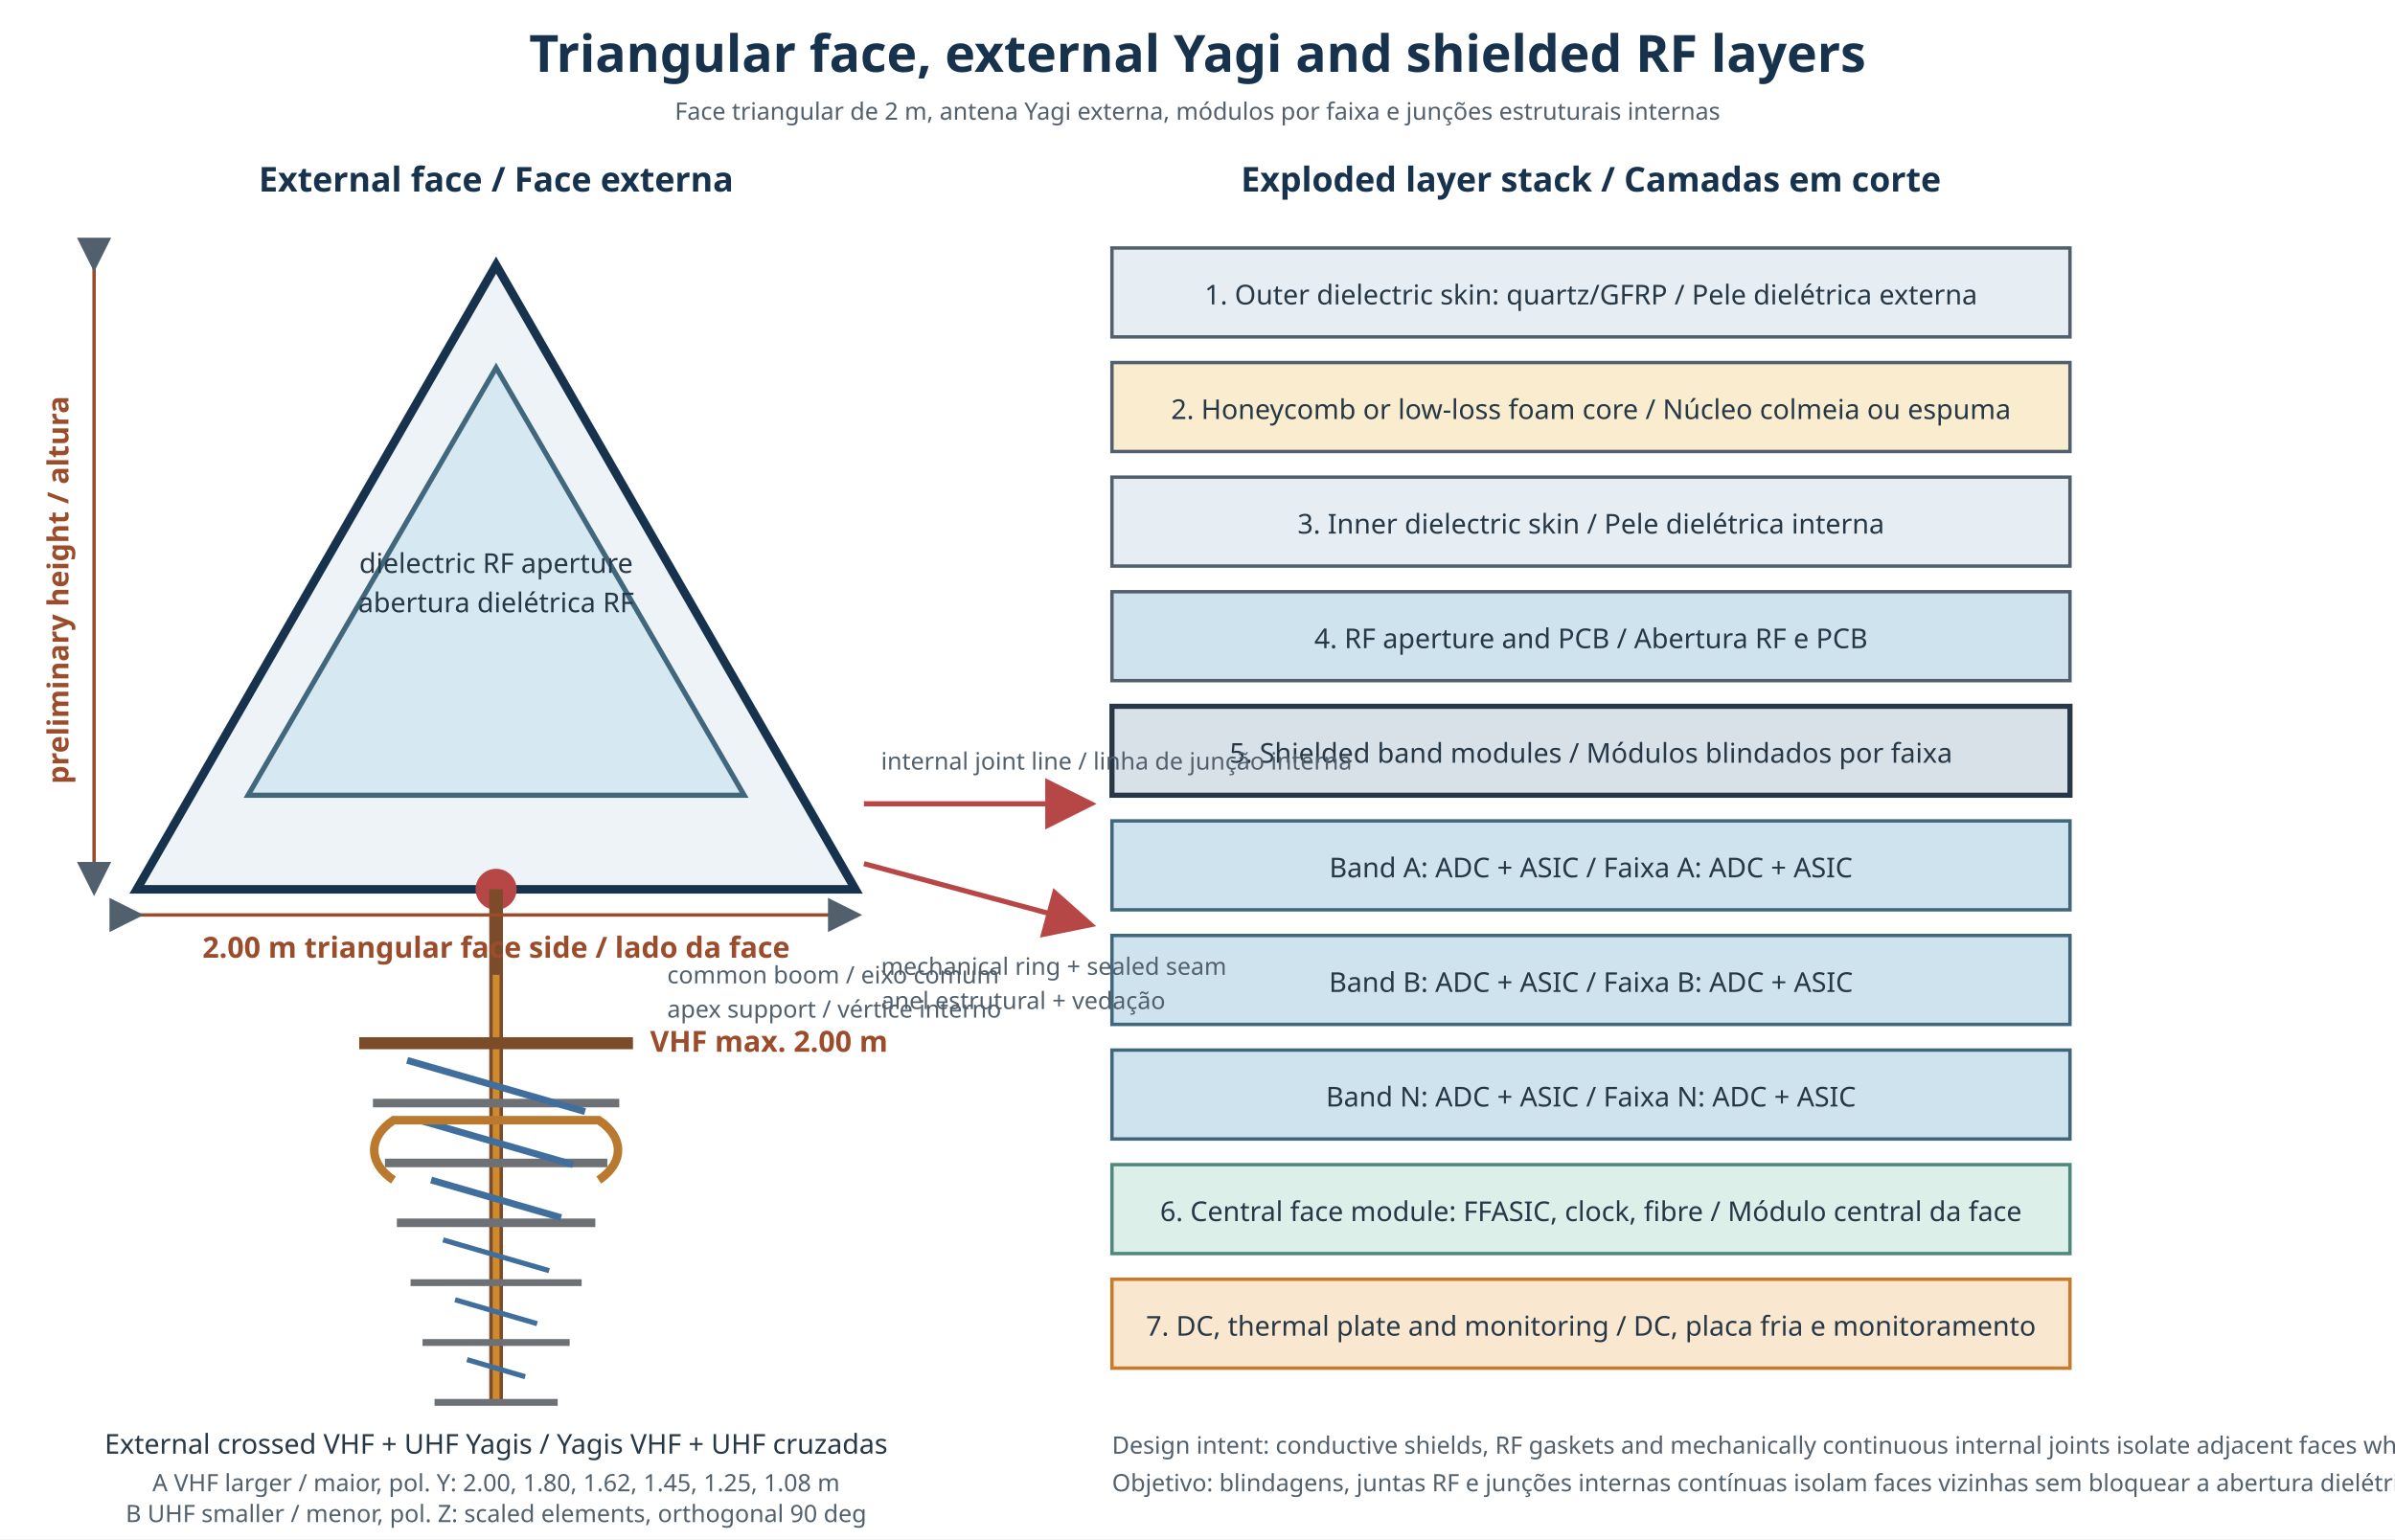
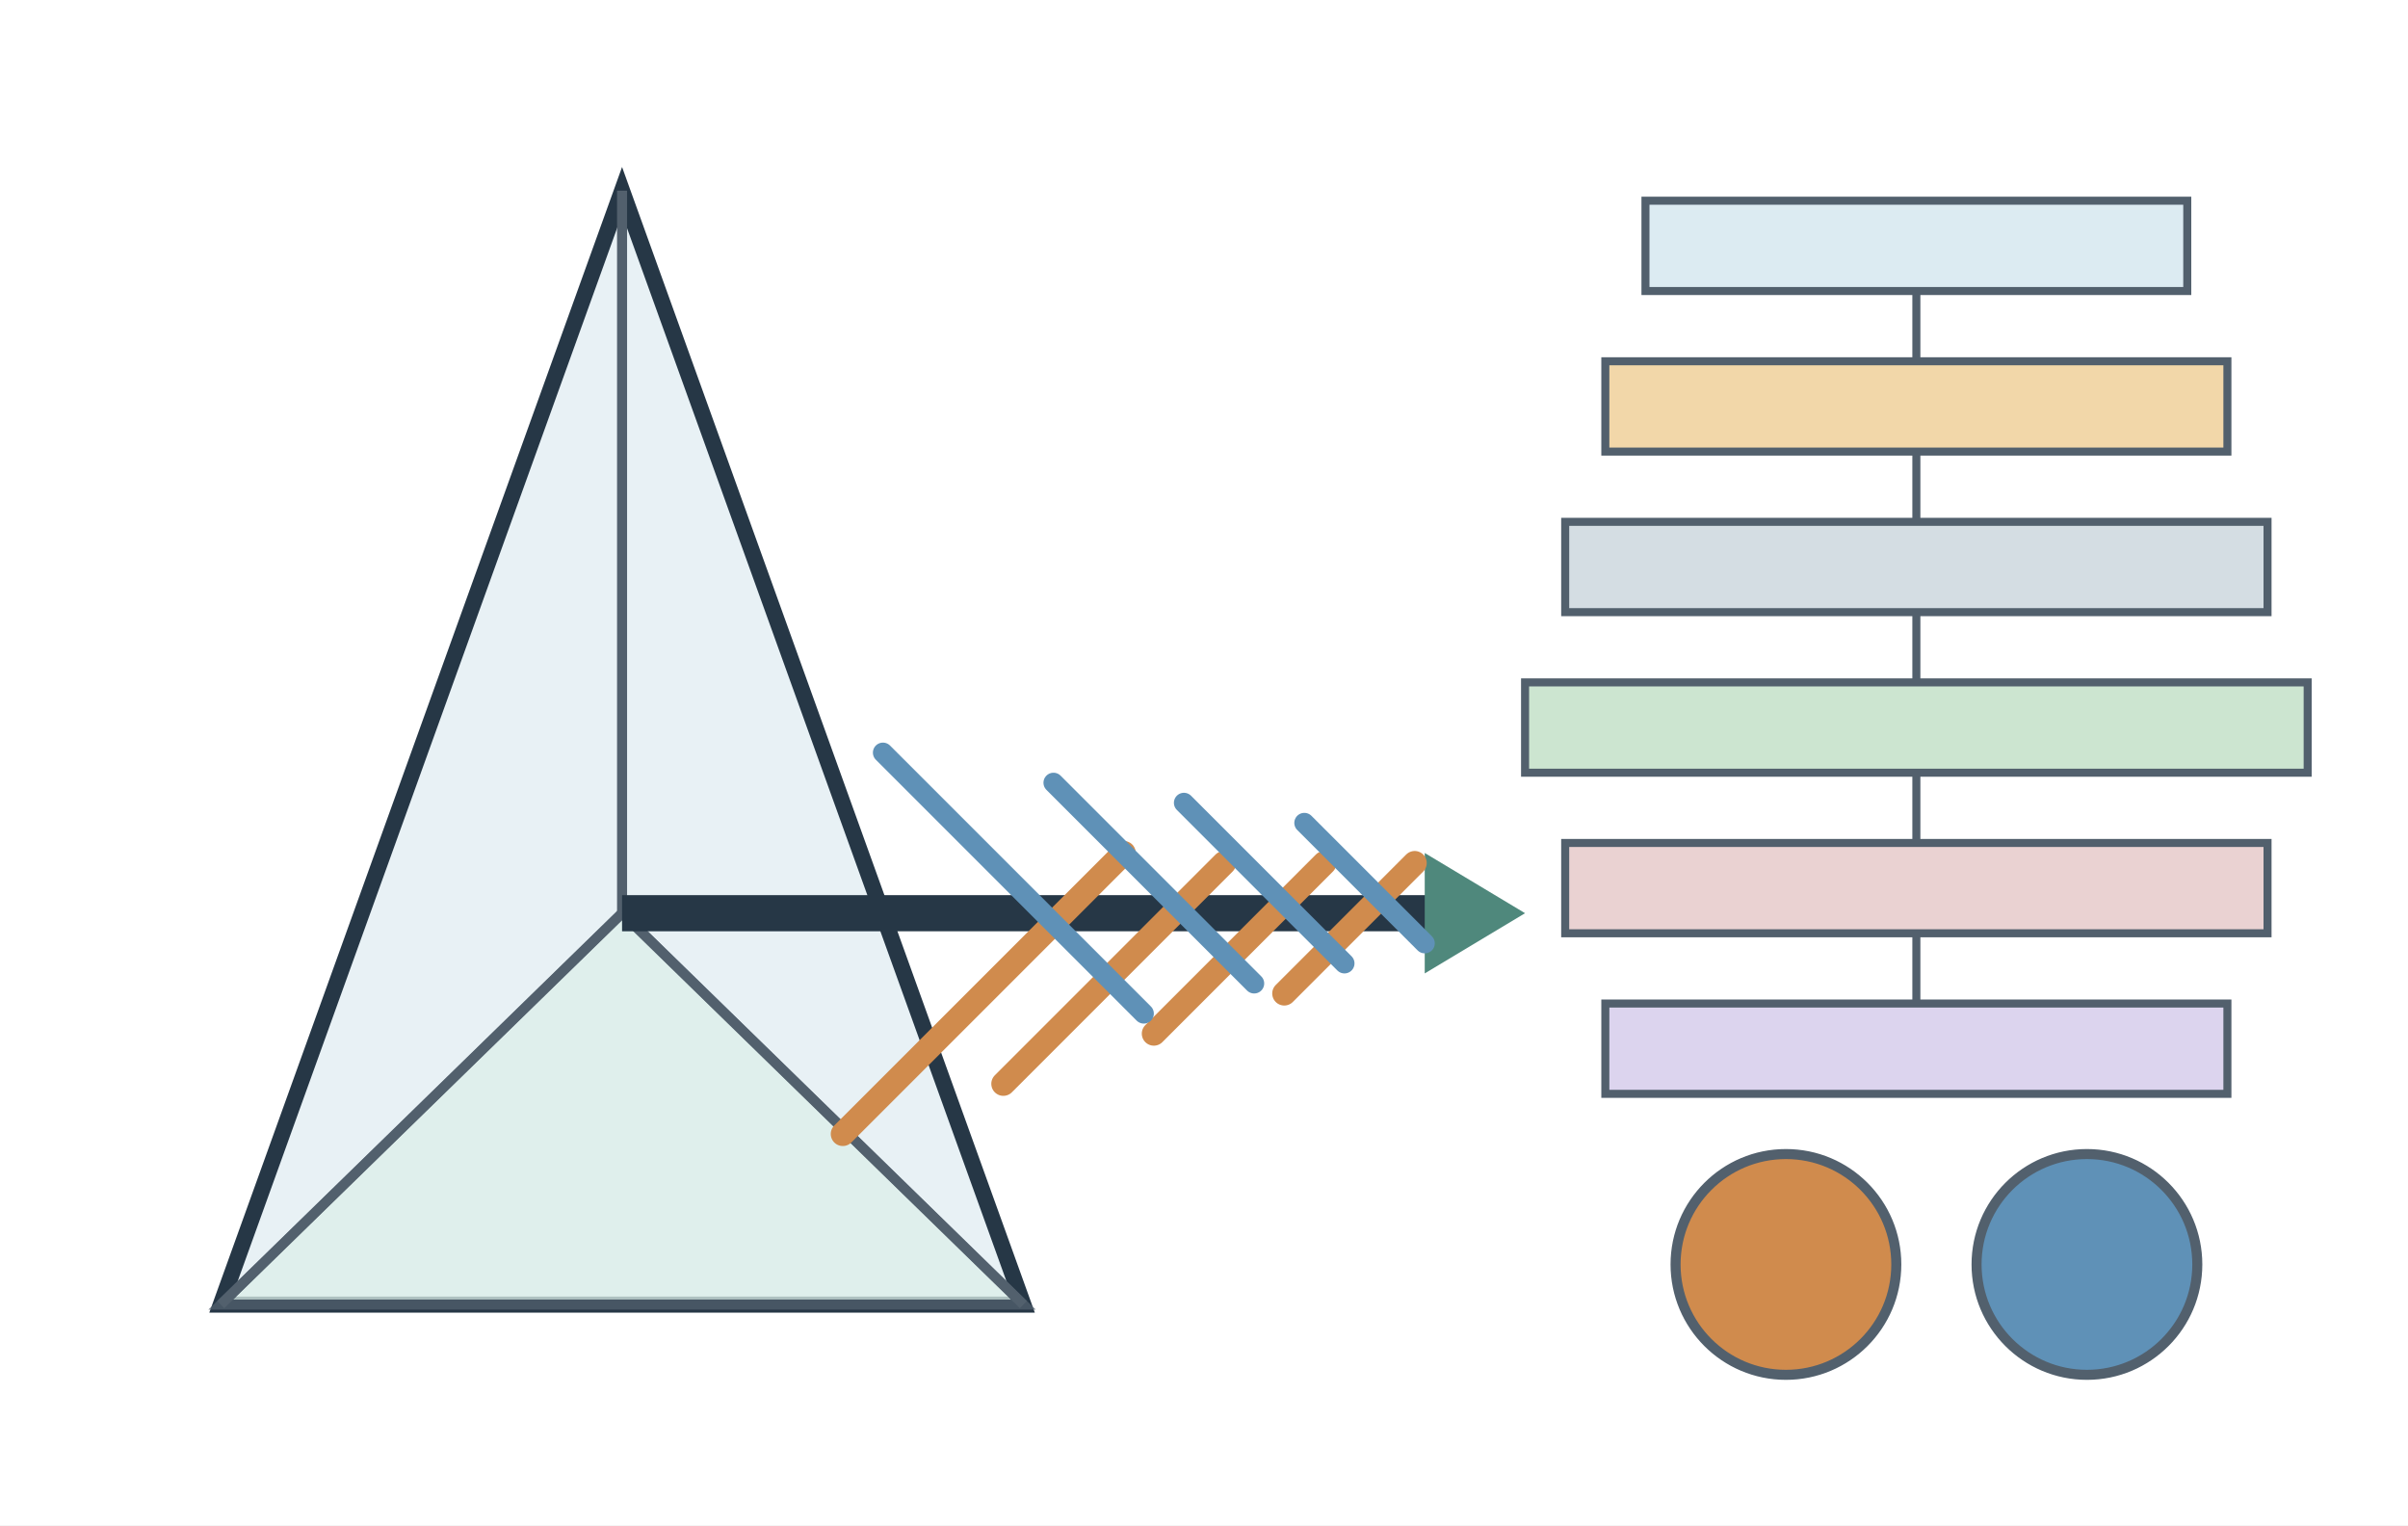
- <svg xmlns="http://www.w3.org/2000/svg" width="1400" height="900" viewBox="0 0 1400 900">
-   <defs>
-     <marker id="arrow" markerWidth="10" markerHeight="10" refX="8" refY="5" orient="auto">
-       <path d="M0,0 L10,5 L0,10 Z" fill="#52606d" />
-     </marker>
-     <marker id="redarrow" markerWidth="10" markerHeight="10" refX="8" refY="5" orient="auto">
-       <path d="M0,0 L10,5 L0,10 Z" fill="#b74747" />
-     </marker>
-     <style>
-     .title{font:700 30px sans-serif;fill:#17324d}.h{font:700 20px sans-serif;fill:#17324d}.t{font:16px sans-serif;fill:#263746}.s{font:14px sans-serif;fill:#52606d}.dim{font:700 17px sans-serif;fill:#9a4c2b}.box{stroke:#52606d;stroke-width:2}.thin{stroke:#52606d;stroke-width:2;fill:none}.joint{stroke:#b74747;stroke-width:8;stroke-linecap:round}.shield{stroke:#273746;stroke-width:3;fill:#d9e1e8}.module{stroke:#41677d;stroke-width:2;fill:#cfe3ee}.power{stroke:#c77c2b;stroke-width:2;fill:#fae7cf}.thermal{stroke:#4f887c;stroke-width:2;fill:#dcefe9}
-   </style>
-   </defs>
-   <rect width="1400" height="900" fill="#ffffff" />
-   <text x="700" y="42" text-anchor="middle" class="title">Triangular face, external Yagi and shielded RF layers</text>
-   <text x="700" y="70" text-anchor="middle" class="s">Face triangular de 2 m, antena Yagi externa, módulos por faixa e junções estruturais internas</text>
-   <text x="290" y="112" text-anchor="middle" class="h">External face / Face externa</text>
-   <polygon points="290,155 80,520 500,520" fill="#edf3f7" stroke="#17324d" stroke-width="5" />
-   <polygon points="290,215 145,465 435,465" fill="#d6e8f2" stroke="#41677d" stroke-width="3" />
-   <text x="290" y="335" text-anchor="middle" class="t">dielectric RF aperture</text>
-   <text x="290" y="358" text-anchor="middle" class="t">abertura dielétrica RF</text>
-   <circle cx="290" cy="520" r="12" fill="#b74747" />
-   <line x1="290" y1="520" x2="290" y2="820" stroke="#7b4b2a" stroke-width="8" />
-   <line x1="290" y1="570" x2="290" y2="820" stroke="#d08a2e" stroke-width="4" />
-   <line x1="210" y1="610" x2="370" y2="610" stroke="#7b4b2a" stroke-width="7" />
-   <line x1="218" y1="645" x2="362" y2="645" stroke="#6d7074" stroke-width="5" />
-   <line x1="225" y1="680" x2="355" y2="680" stroke="#6d7074" stroke-width="5" />
-   <line x1="232" y1="715" x2="348" y2="715" stroke="#6d7074" stroke-width="5" />
-   <line x1="240" y1="750" x2="340" y2="750" stroke="#6d7074" stroke-width="4" />
-   <line x1="247" y1="785" x2="333" y2="785" stroke="#6d7074" stroke-width="4" />
-   <line x1="254" y1="820" x2="326" y2="820" stroke="#6d7074" stroke-width="4" />
-   <line x1="238" y1="620" x2="342" y2="650" stroke="#416f9d" stroke-width="4" />
-   <line x1="245" y1="655" x2="335" y2="681" stroke="#416f9d" stroke-width="4" />
-   <line x1="252" y1="690" x2="328" y2="712" stroke="#416f9d" stroke-width="4" />
-   <line x1="259" y1="725" x2="321" y2="743" stroke="#416f9d" stroke-width="3" />
-   <line x1="266" y1="760" x2="314" y2="774" stroke="#416f9d" stroke-width="3" />
-   <line x1="273" y1="795" x2="307" y2="805" stroke="#416f9d" stroke-width="3" />
-   <path d="M230,690 C215,680 215,665 230,655 L350,655 C365,665 365,680 350,690" fill="none" stroke="#b9792e" stroke-width="5" />
-   <text x="390" y="575" class="s">common boom / eixo comum</text>
-   <text x="390" y="595" class="s">apex support / vértice interno</text>
-   <text x="290" y="850" text-anchor="middle" class="t">External crossed VHF + UHF Yagis / Yagis VHF + UHF cruzadas</text>
-   <text x="290" y="872" text-anchor="middle" class="s">A VHF larger / maior, pol. Y: 2.00, 1.80, 1.62, 1.45, 1.25, 1.08 m</text>
-   <text x="290" y="890" text-anchor="middle" class="s">B UHF smaller / menor, pol. Z: scaled elements, orthogonal 90 deg</text>
-   <line x1="80" y1="535" x2="500" y2="535" stroke="#9a4c2b" stroke-width="2" marker-start="url(#arrow)" marker-end="url(#arrow)" />
-   <text x="290" y="560" text-anchor="middle" class="dim">2.00 m triangular face side / lado da face</text>
-   <text x="380" y="615" class="dim">VHF max. 2.00 m</text>
-   <line x1="55" y1="155" x2="55" y2="520" stroke="#9a4c2b" stroke-width="2" marker-start="url(#arrow)" marker-end="url(#arrow)" />
-   <text x="40" y="345" transform="rotate(-90 40 345)" text-anchor="middle" class="dim">preliminary height / altura</text>
-   <text x="930" y="112" text-anchor="middle" class="h">Exploded layer stack / Camadas em corte</text>
-   <rect x="650" y="145" width="560" height="52" class="box" fill="#e7eef3" />
-   <text x="930" y="178" text-anchor="middle" class="t">1. Outer dielectric skin: quartz/GFRP / Pele dielétrica externa</text>
-   <rect x="650" y="212" width="560" height="52" class="box" fill="#faedcf" />
-   <text x="930" y="245" text-anchor="middle" class="t">2. Honeycomb or low-loss foam core / Núcleo colmeia ou espuma</text>
-   <rect x="650" y="279" width="560" height="52" class="box" fill="#e7eef3" />
-   <text x="930" y="312" text-anchor="middle" class="t">3. Inner dielectric skin / Pele dielétrica interna</text>
-   <rect x="650" y="346" width="560" height="52" class="box" fill="#cfe3ee" />
-   <text x="930" y="379" text-anchor="middle" class="t">4. RF aperture and PCB / Abertura RF e PCB</text>
-   <rect x="650" y="413" width="560" height="52" class="box shield" />
-   <text x="930" y="446" text-anchor="middle" class="t">5. Shielded band modules / Módulos blindados por faixa</text>
-   <rect x="650" y="480" width="560" height="52" class="box module" />
-   <text x="930" y="513" text-anchor="middle" class="t">Band A: ADC + ASIC / Faixa A: ADC + ASIC</text>
-   <rect x="650" y="547" width="560" height="52" class="box module" />
-   <text x="930" y="580" text-anchor="middle" class="t">Band B: ADC + ASIC / Faixa B: ADC + ASIC</text>
-   <rect x="650" y="614" width="560" height="52" class="box module" />
-   <text x="930" y="647" text-anchor="middle" class="t">Band N: ADC + ASIC / Faixa N: ADC + ASIC</text>
-   <rect x="650" y="681" width="560" height="52" class="box thermal" />
-   <text x="930" y="714" text-anchor="middle" class="t">6. Central face module: FFASIC, clock, fibre / Módulo central da face</text>
-   <rect x="650" y="748" width="560" height="52" class="box power" />
-   <text x="930" y="781" text-anchor="middle" class="t">7. DC, thermal plate and monitoring / DC, placa fria e monitoramento</text>
-   <line x1="505" y1="470" x2="635" y2="470" stroke="#b74747" stroke-width="3" marker-end="url(#redarrow)" />
-   <text x="515" y="450" class="s">internal joint line / linha de junção interna</text>
-   <line x1="505" y1="505" x2="635" y2="540" stroke="#b74747" stroke-width="3" marker-end="url(#redarrow)" />
-   <text x="515" y="570" class="s">mechanical ring + sealed seam</text>
-   <text x="515" y="590" class="s">anel estrutural + vedação</text>
-   <text x="650" y="850" class="s">Design intent: conductive shields, RF gaskets and mechanically continuous internal joints isolate adjacent faces while preserving a dielectric external aperture.</text>
-   <text x="650" y="872" class="s">Objetivo: blindagens, juntas RF e junções internas contínuas isolam faces vizinhas sem bloquear a abertura dielétrica externa.</text>
+ <svg xmlns="http://www.w3.org/2000/svg" width="1200" height="760" viewBox="0 0 1200 760">
+   <rect width="1200" height="760" fill="white" />
+   <polygon points="110,650 510,650 310,95" fill="#e8f1f5" stroke="#263746" stroke-width="8" />
+   <polygon points="110,650 510,650 310,455" fill="#dcefe9" stroke="#52606d" stroke-width="5" opacity="0.75" />
+   <line x1="310" y1="455" x2="310" y2="95" stroke="#52606d" stroke-width="5" />
+   <line x1="310" y1="455" x2="110" y2="650" stroke="#52606d" stroke-width="5" />
+   <line x1="310" y1="455" x2="510" y2="650" stroke="#52606d" stroke-width="5" />
+   <line x1="310" y1="455" x2="730" y2="455" stroke="#263746" stroke-width="18" />
+   <polygon points="760,455 710,425 710,485" fill="#4f887c" />
+   <g stroke="#d08b4d" stroke-width="12" stroke-linecap="round">
+     <line x1="420" y1="565" x2="560" y2="425" />
+     <line x1="500" y1="540" x2="610" y2="430" />
+     <line x1="575" y1="515" x2="660" y2="430" />
+     <line x1="640" y1="495" x2="705" y2="430" />
+   </g>
+   <g stroke="#5f91b7" stroke-width="10" stroke-linecap="round">
+     <line x1="440" y1="375" x2="570" y2="505" />
+     <line x1="525" y1="390" x2="625" y2="490" />
+     <line x1="590" y1="400" x2="670" y2="480" />
+     <line x1="650" y1="410" x2="710" y2="470" />
+   </g>
+   <g stroke="#52606d" stroke-width="4">
+     <rect x="820" y="100" width="270" height="45" fill="#dcebf2" />
+     <rect x="800" y="180" width="310" height="45" fill="#f2d7a9" />
+     <rect x="780" y="260" width="350" height="45" fill="#d4dde3" />
+     <rect x="760" y="340" width="390" height="45" fill="#cce5d0" />
+     <rect x="780" y="420" width="350" height="45" fill="#ead2d2" />
+     <rect x="800" y="500" width="310" height="45" fill="#dcd4ee" />
+   </g>
+   <g stroke="#52606d" stroke-width="4" fill="none">
+     <line x1="955" y1="145" x2="955" y2="180" />
+     <line x1="955" y1="225" x2="955" y2="260" />
+     <line x1="955" y1="305" x2="955" y2="340" />
+     <line x1="955" y1="385" x2="955" y2="420" />
+     <line x1="955" y1="465" x2="955" y2="500" />
+   </g>
+   <circle cx="890" cy="630" r="55" fill="#d08b4d" stroke="#52606d" stroke-width="5" />
+   <circle cx="1040" cy="630" r="55" fill="#5f91b7" stroke="#52606d" stroke-width="5" />
</svg>
